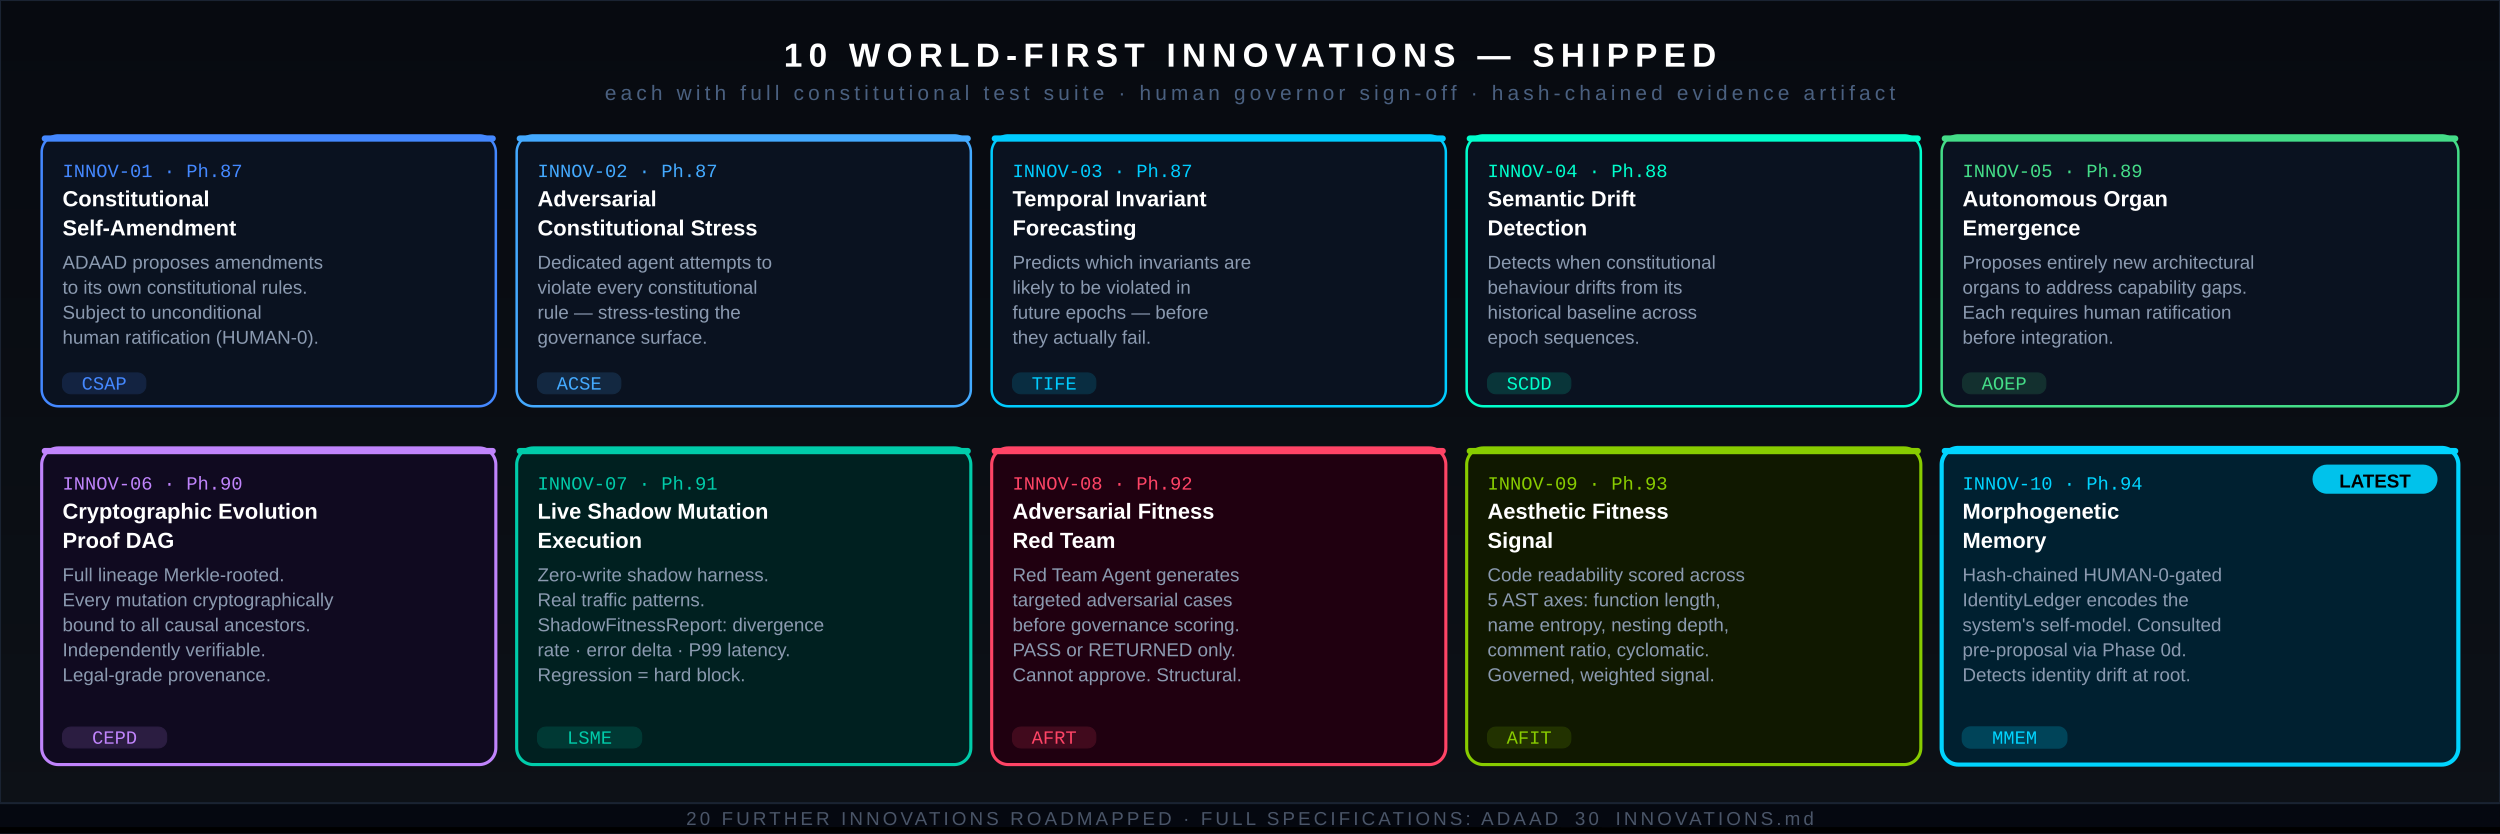
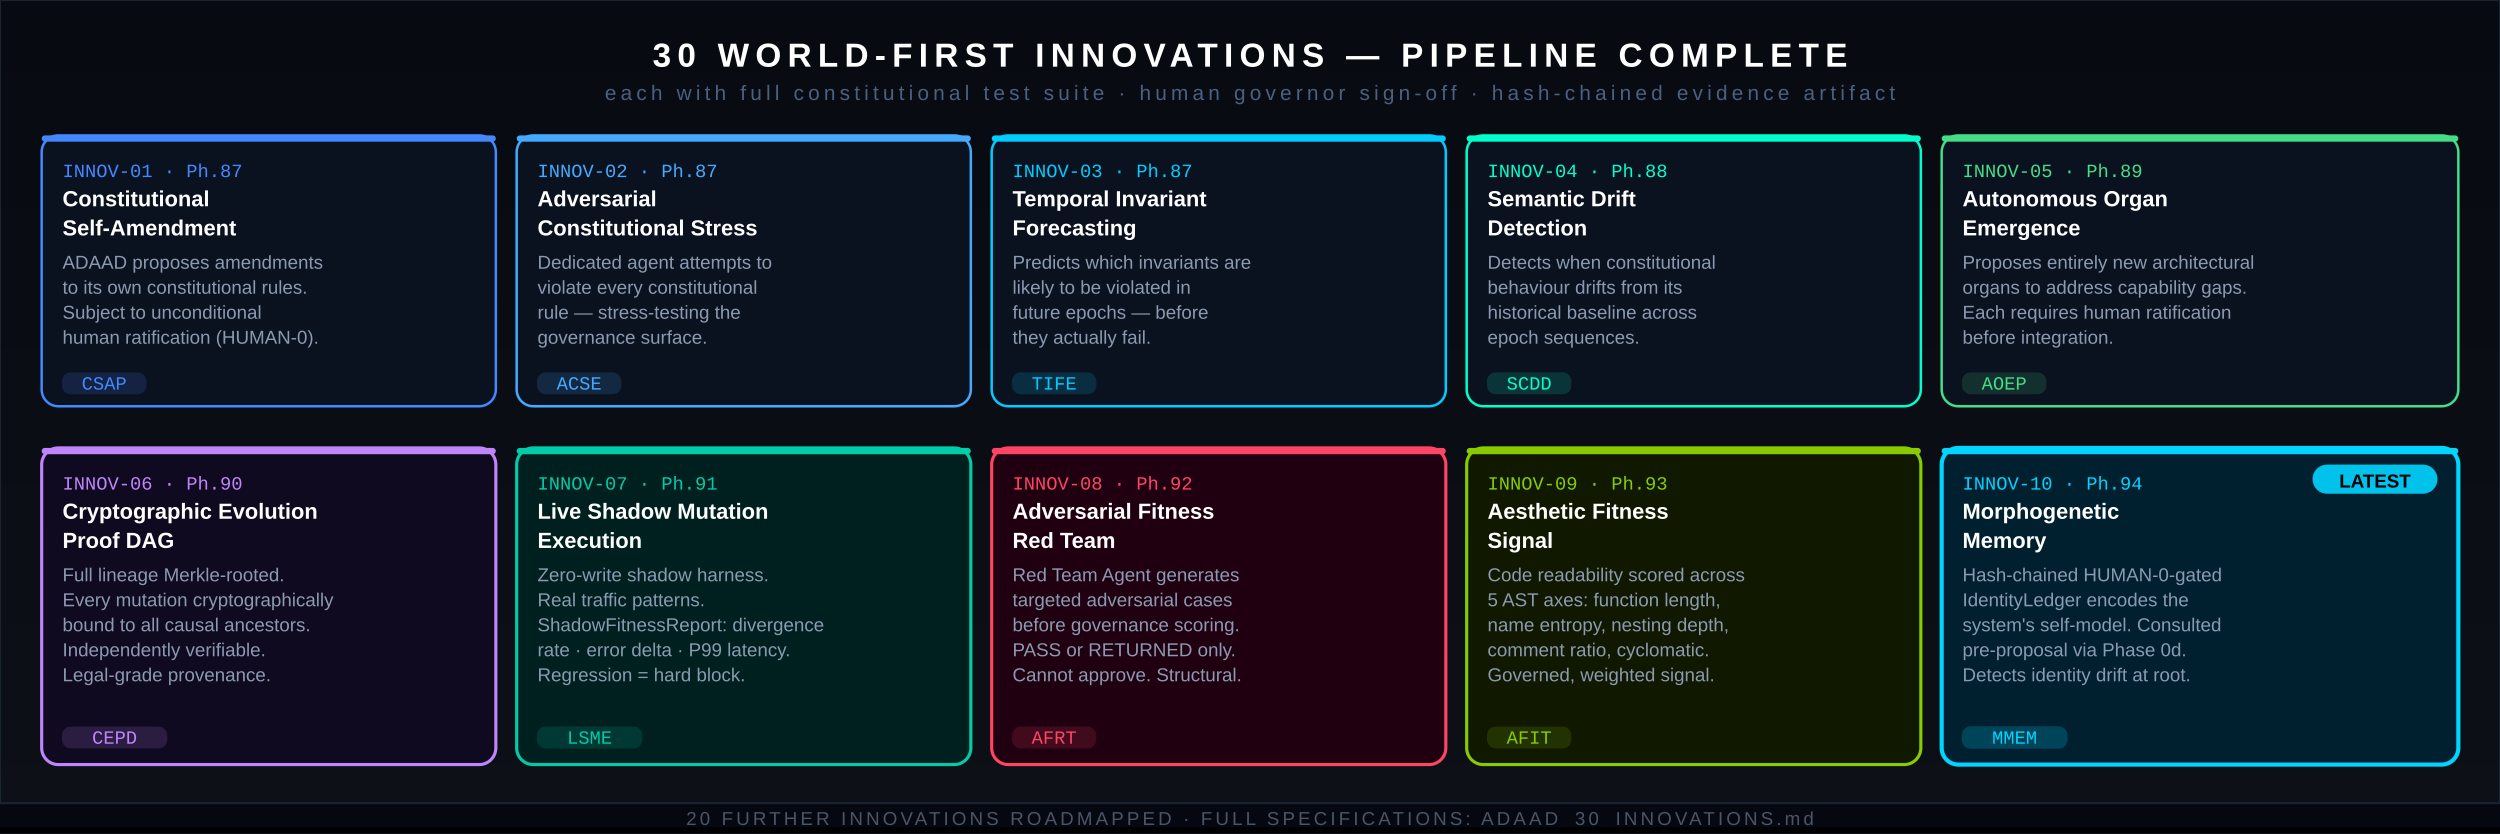
<svg xmlns="http://www.w3.org/2000/svg" viewBox="0 0 1200 400">
  <defs>
    <style>
    @keyframes fadein { from{opacity:0;transform:translateY(10px)} to{opacity:1;transform:translateY(0)} }
    @keyframes pulse  { 0%,100%{opacity:.5} 50%{opacity:1} }
    @keyframes shimmer{ 0%{transform:translateX(-100%)} 100%{transform:translateX(400%)} }
    @keyframes glow   { 0%,100%{filter:drop-shadow(0 0 2px currentColor)} 50%{filter:drop-shadow(0 0 10px currentColor) drop-shadow(0 0 20px currentColor)} }
    .card-label { font-family:'Segoe UI',Arial,sans-serif; font-weight:700; font-size:10.5px }
    .card-phase { font-family:'Courier New',monospace; font-size:9px }
    .card-desc  { font-family:'Segoe UI',Arial,sans-serif; font-size:9px; fill:#8b9ab0 }
  </style>
    <linearGradient id="ibg" x1="0%" y1="0%" x2="0%" y2="100%">
      <stop offset="0%" style="stop-color:#070a10" />
      <stop offset="100%" style="stop-color:#0d1117" />
    </linearGradient>
  </defs>
  <rect width="1200" height="400" fill="url(#ibg)" />
  <rect width="1200" height="400" fill="none" stroke="#1a2332" stroke-width="1" />
-   <text x="600" y="32" text-anchor="middle" font-family="'Segoe UI',Arial,sans-serif" font-weight="900" font-size="16" fill="#ffffff" letter-spacing="3">10 WORLD-FIRST INNOVATIONS — SHIPPED</text>
+   <text x="600" y="32" text-anchor="middle" font-family="'Segoe UI',Arial,sans-serif" font-weight="900" font-size="16" fill="#ffffff" letter-spacing="3">30 WORLD-FIRST INNOVATIONS — PIPELINE COMPLETE</text>
  <text x="600" y="48" text-anchor="middle" font-family="'Segoe UI',Arial,sans-serif" font-size="10" fill="#4a6080" letter-spacing="2">each with full constitutional test suite · human governor sign-off · hash-chained evidence artifact</text>
  <g transform="translate(20,65)" style="animation:fadein .5s .1s both">
    <rect width="218" height="130" rx="8" fill="#0a1220" stroke="#4488ff" stroke-width="1.2" />
    <rect width="218" height="3" rx="1.5" fill="#4488ff" />
    <text x="10" y="20" class="card-phase" fill="#4488ff">INNOV-01 · Ph.87</text>
    <text x="10" y="34" class="card-label" fill="#ffffff">Constitutional</text>
    <text x="10" y="48" class="card-label" fill="#ffffff">Self-Amendment</text>
    <text x="10" y="64" class="card-desc">ADAAD proposes amendments</text>
    <text x="10" y="76" class="card-desc">to its own constitutional rules.</text>
    <text x="10" y="88" class="card-desc">Subject to unconditional</text>
    <text x="10" y="100" class="card-desc">human ratification (HUMAN-0).</text>
    <rect x="10" y="114" width="40" height="10" rx="4" fill="#4488ff" opacity=".15" stroke="#4488ff" stroke-width=".5" />
    <text x="30" y="122" text-anchor="middle" class="card-phase" fill="#4488ff">CSAP</text>
  </g>
  <g transform="translate(248,65)" style="animation:fadein .5s .2s both">
    <rect width="218" height="130" rx="8" fill="#0a1220" stroke="#44aaff" stroke-width="1.2" />
    <rect width="218" height="3" rx="1.5" fill="#44aaff" />
    <text x="10" y="20" class="card-phase" fill="#44aaff">INNOV-02 · Ph.87</text>
    <text x="10" y="34" class="card-label" fill="#ffffff">Adversarial</text>
    <text x="10" y="48" class="card-label" fill="#ffffff">Constitutional Stress</text>
    <text x="10" y="64" class="card-desc">Dedicated agent attempts to</text>
    <text x="10" y="76" class="card-desc">violate every constitutional</text>
    <text x="10" y="88" class="card-desc">rule — stress-testing the</text>
    <text x="10" y="100" class="card-desc">governance surface.</text>
    <rect x="10" y="114" width="40" height="10" rx="4" fill="#44aaff" opacity=".15" stroke="#44aaff" stroke-width=".5" />
    <text x="30" y="122" text-anchor="middle" class="card-phase" fill="#44aaff">ACSE</text>
  </g>
  <g transform="translate(476,65)" style="animation:fadein .5s .3s both">
    <rect width="218" height="130" rx="8" fill="#0a1220" stroke="#00ccff" stroke-width="1.2" />
    <rect width="218" height="3" rx="1.5" fill="#00ccff" />
    <text x="10" y="20" class="card-phase" fill="#00ccff">INNOV-03 · Ph.87</text>
    <text x="10" y="34" class="card-label" fill="#ffffff">Temporal Invariant</text>
    <text x="10" y="48" class="card-label" fill="#ffffff">Forecasting</text>
    <text x="10" y="64" class="card-desc">Predicts which invariants are</text>
    <text x="10" y="76" class="card-desc">likely to be violated in</text>
    <text x="10" y="88" class="card-desc">future epochs — before</text>
    <text x="10" y="100" class="card-desc">they actually fail.</text>
    <rect x="10" y="114" width="40" height="10" rx="4" fill="#00ccff" opacity=".15" stroke="#00ccff" stroke-width=".5" />
    <text x="30" y="122" text-anchor="middle" class="card-phase" fill="#00ccff">TIFE</text>
  </g>
  <g transform="translate(704,65)" style="animation:fadein .5s .4s both">
    <rect width="218" height="130" rx="8" fill="#0a1220" stroke="#00ffcc" stroke-width="1.2" />
    <rect width="218" height="3" rx="1.5" fill="#00ffcc" />
    <text x="10" y="20" class="card-phase" fill="#00ffcc">INNOV-04 · Ph.88</text>
    <text x="10" y="34" class="card-label" fill="#ffffff">Semantic Drift</text>
    <text x="10" y="48" class="card-label" fill="#ffffff">Detection</text>
    <text x="10" y="64" class="card-desc">Detects when constitutional</text>
    <text x="10" y="76" class="card-desc">behaviour drifts from its</text>
    <text x="10" y="88" class="card-desc">historical baseline across</text>
    <text x="10" y="100" class="card-desc">epoch sequences.</text>
    <rect x="10" y="114" width="40" height="10" rx="4" fill="#00ffcc" opacity=".15" stroke="#00ffcc" stroke-width=".5" />
    <text x="30" y="122" text-anchor="middle" class="card-phase" fill="#00ffcc">SCDD</text>
  </g>
  <g transform="translate(932,65)" style="animation:fadein .5s .5s both">
    <rect width="248" height="130" rx="8" fill="#0a1220" stroke="#44dd88" stroke-width="1.2" />
    <rect width="248" height="3" rx="1.5" fill="#44dd88" />
    <text x="10" y="20" class="card-phase" fill="#44dd88">INNOV-05 · Ph.89</text>
    <text x="10" y="34" class="card-label" fill="#ffffff">Autonomous Organ</text>
    <text x="10" y="48" class="card-label" fill="#ffffff">Emergence</text>
    <text x="10" y="64" class="card-desc">Proposes entirely new architectural</text>
    <text x="10" y="76" class="card-desc">organs to address capability gaps.</text>
    <text x="10" y="88" class="card-desc">Each requires human ratification</text>
    <text x="10" y="100" class="card-desc">before integration.</text>
    <rect x="10" y="114" width="40" height="10" rx="4" fill="#44dd88" opacity=".15" stroke="#44dd88" stroke-width=".5" />
    <text x="30" y="122" text-anchor="middle" class="card-phase" fill="#44dd88">AOEP</text>
  </g>
  <g transform="translate(20,215)" style="animation:fadein .5s .6s both">
    <rect width="218" height="152" rx="8" fill="#100a20" stroke="#c084fc" stroke-width="1.5" />
    <rect width="218" height="3" rx="1.5" fill="#c084fc" />
    <text x="10" y="20" class="card-phase" fill="#c084fc">INNOV-06 · Ph.90</text>
    <text x="10" y="34" class="card-label" fill="#ffffff">Cryptographic Evolution</text>
    <text x="10" y="48" class="card-label" fill="#ffffff">Proof DAG</text>
    <text x="10" y="64" class="card-desc">Full lineage Merkle-rooted.</text>
    <text x="10" y="76" class="card-desc">Every mutation cryptographically</text>
    <text x="10" y="88" class="card-desc">bound to all causal ancestors.</text>
    <text x="10" y="100" class="card-desc">Independently verifiable.</text>
    <text x="10" y="112" class="card-desc">Legal-grade provenance.</text>
    <rect x="10" y="134" width="50" height="10" rx="4" fill="#c084fc" opacity=".15" stroke="#c084fc" stroke-width=".5" />
    <text x="35" y="142" text-anchor="middle" class="card-phase" fill="#c084fc">CEPD</text>
  </g>
  <g transform="translate(248,215)" style="animation:fadein .5s .7s both">
    <rect width="218" height="152" rx="8" fill="#002020" stroke="#00ccaa" stroke-width="1.5" />
    <rect width="218" height="3" rx="1.5" fill="#00ccaa" />
    <text x="10" y="20" class="card-phase" fill="#00ccaa">INNOV-07 · Ph.91</text>
    <text x="10" y="34" class="card-label" fill="#ffffff">Live Shadow Mutation</text>
    <text x="10" y="48" class="card-label" fill="#ffffff">Execution</text>
    <text x="10" y="64" class="card-desc">Zero-write shadow harness.</text>
    <text x="10" y="76" class="card-desc">Real traffic patterns.</text>
    <text x="10" y="88" class="card-desc">ShadowFitnessReport: divergence</text>
    <text x="10" y="100" class="card-desc">rate · error delta · P99 latency.</text>
    <text x="10" y="112" class="card-desc">Regression = hard block.</text>
    <rect x="10" y="134" width="50" height="10" rx="4" fill="#00ccaa" opacity=".15" stroke="#00ccaa" stroke-width=".5" />
    <text x="35" y="142" text-anchor="middle" class="card-phase" fill="#00ccaa">LSME</text>
  </g>
  <g transform="translate(476,215)" style="animation:fadein .5s .8s both">
    <rect width="218" height="152" rx="8" fill="#200010" stroke="#ff4466" stroke-width="1.5" />
    <rect width="218" height="3" rx="1.5" fill="#ff4466" />
    <text x="10" y="20" class="card-phase" fill="#ff4466">INNOV-08 · Ph.92</text>
    <text x="10" y="34" class="card-label" fill="#ffffff">Adversarial Fitness</text>
    <text x="10" y="48" class="card-label" fill="#ffffff">Red Team</text>
    <text x="10" y="64" class="card-desc">Red Team Agent generates</text>
    <text x="10" y="76" class="card-desc">targeted adversarial cases</text>
    <text x="10" y="88" class="card-desc">before governance scoring.</text>
    <text x="10" y="100" class="card-desc">PASS or RETURNED only.</text>
    <text x="10" y="112" class="card-desc">Cannot approve. Structural.</text>
    <rect x="10" y="134" width="40" height="10" rx="4" fill="#ff4466" opacity=".15" stroke="#ff4466" stroke-width=".5" />
    <text x="30" y="142" text-anchor="middle" class="card-phase" fill="#ff4466">AFRT</text>
  </g>
  <g transform="translate(704,215)" style="animation:fadein .5s .9s both">
    <rect width="218" height="152" rx="8" fill="#101800" stroke="#88cc00" stroke-width="1.5" />
    <rect width="218" height="3" rx="1.5" fill="#88cc00" />
    <text x="10" y="20" class="card-phase" fill="#88cc00">INNOV-09 · Ph.93</text>
    <text x="10" y="34" class="card-label" fill="#ffffff">Aesthetic Fitness</text>
    <text x="10" y="48" class="card-label" fill="#ffffff">Signal</text>
    <text x="10" y="64" class="card-desc">Code readability scored across</text>
    <text x="10" y="76" class="card-desc">5 AST axes: function length,</text>
    <text x="10" y="88" class="card-desc">name entropy, nesting depth,</text>
    <text x="10" y="100" class="card-desc">comment ratio, cyclomatic.</text>
    <text x="10" y="112" class="card-desc">Governed, weighted signal.</text>
    <rect x="10" y="134" width="40" height="10" rx="4" fill="#88cc00" opacity=".15" stroke="#88cc00" stroke-width=".5" />
    <text x="30" y="142" text-anchor="middle" class="card-phase" fill="#88cc00">AFIT</text>
  </g>
  <g transform="translate(932,215)" style="animation:fadein .5s 1s both">
    <rect width="248" height="152" rx="8" fill="#002030" stroke="#00d4ff" stroke-width="2" />
    <rect width="248" height="3" rx="1.5" fill="#00d4ff" />
    <rect x="178" y="8" width="60" height="14" rx="7" fill="#00d4ff" opacity=".9" />
    <text x="208" y="19" text-anchor="middle" font-family="'Segoe UI',Arial,sans-serif" font-weight="700" font-size="9" fill="#000000">LATEST</text>
    <text x="10" y="20" class="card-phase" fill="#00d4ff">INNOV-10 · Ph.94</text>
    <text x="10" y="34" class="card-label" fill="#ffffff">Morphogenetic</text>
    <text x="10" y="48" class="card-label" fill="#ffffff">Memory</text>
    <text x="10" y="64" class="card-desc">Hash-chained HUMAN-0-gated</text>
    <text x="10" y="76" class="card-desc">IdentityLedger encodes the</text>
    <text x="10" y="88" class="card-desc">system's self-model. Consulted</text>
    <text x="10" y="100" class="card-desc">pre-proposal via Phase 0d.</text>
    <text x="10" y="112" class="card-desc">Detects identity drift at root.</text>
    <rect x="10" y="134" width="50" height="10" rx="4" fill="#00d4ff" opacity=".2" stroke="#00d4ff" stroke-width=".8" />
    <text x="35" y="142" text-anchor="middle" class="card-phase" fill="#00d4ff">MMEM</text>
    <rect width="248" height="152" rx="8" fill="none" stroke="#00d4ff" stroke-width=".5">
      <animate attributeName="opacity" values=".3;.8;.3" dur="2.5s" repeatCount="indefinite" />
    </rect>
  </g>
  <rect x="0" y="385" width="1200" height="15" fill="#050810" />
  <rect x="0" y="385" width="1200" height="1" fill="#1a2332" />
  <text x="600" y="396" text-anchor="middle" font-family="'Segoe UI',Arial,sans-serif" font-size="9" fill="#4a5568" letter-spacing="1.5">20 FURTHER INNOVATIONS ROADMAPPED · FULL SPECIFICATIONS: ADAAD_30_INNOVATIONS.md</text>
  <rect x="0" y="397" width="1200" height="3">
    <animate attributeName="fill" values="#00d4ff;#00ff88;#a855f7;#ff4466;#00d4ff" dur="4s" repeatCount="indefinite" />
  </rect>
</svg>
